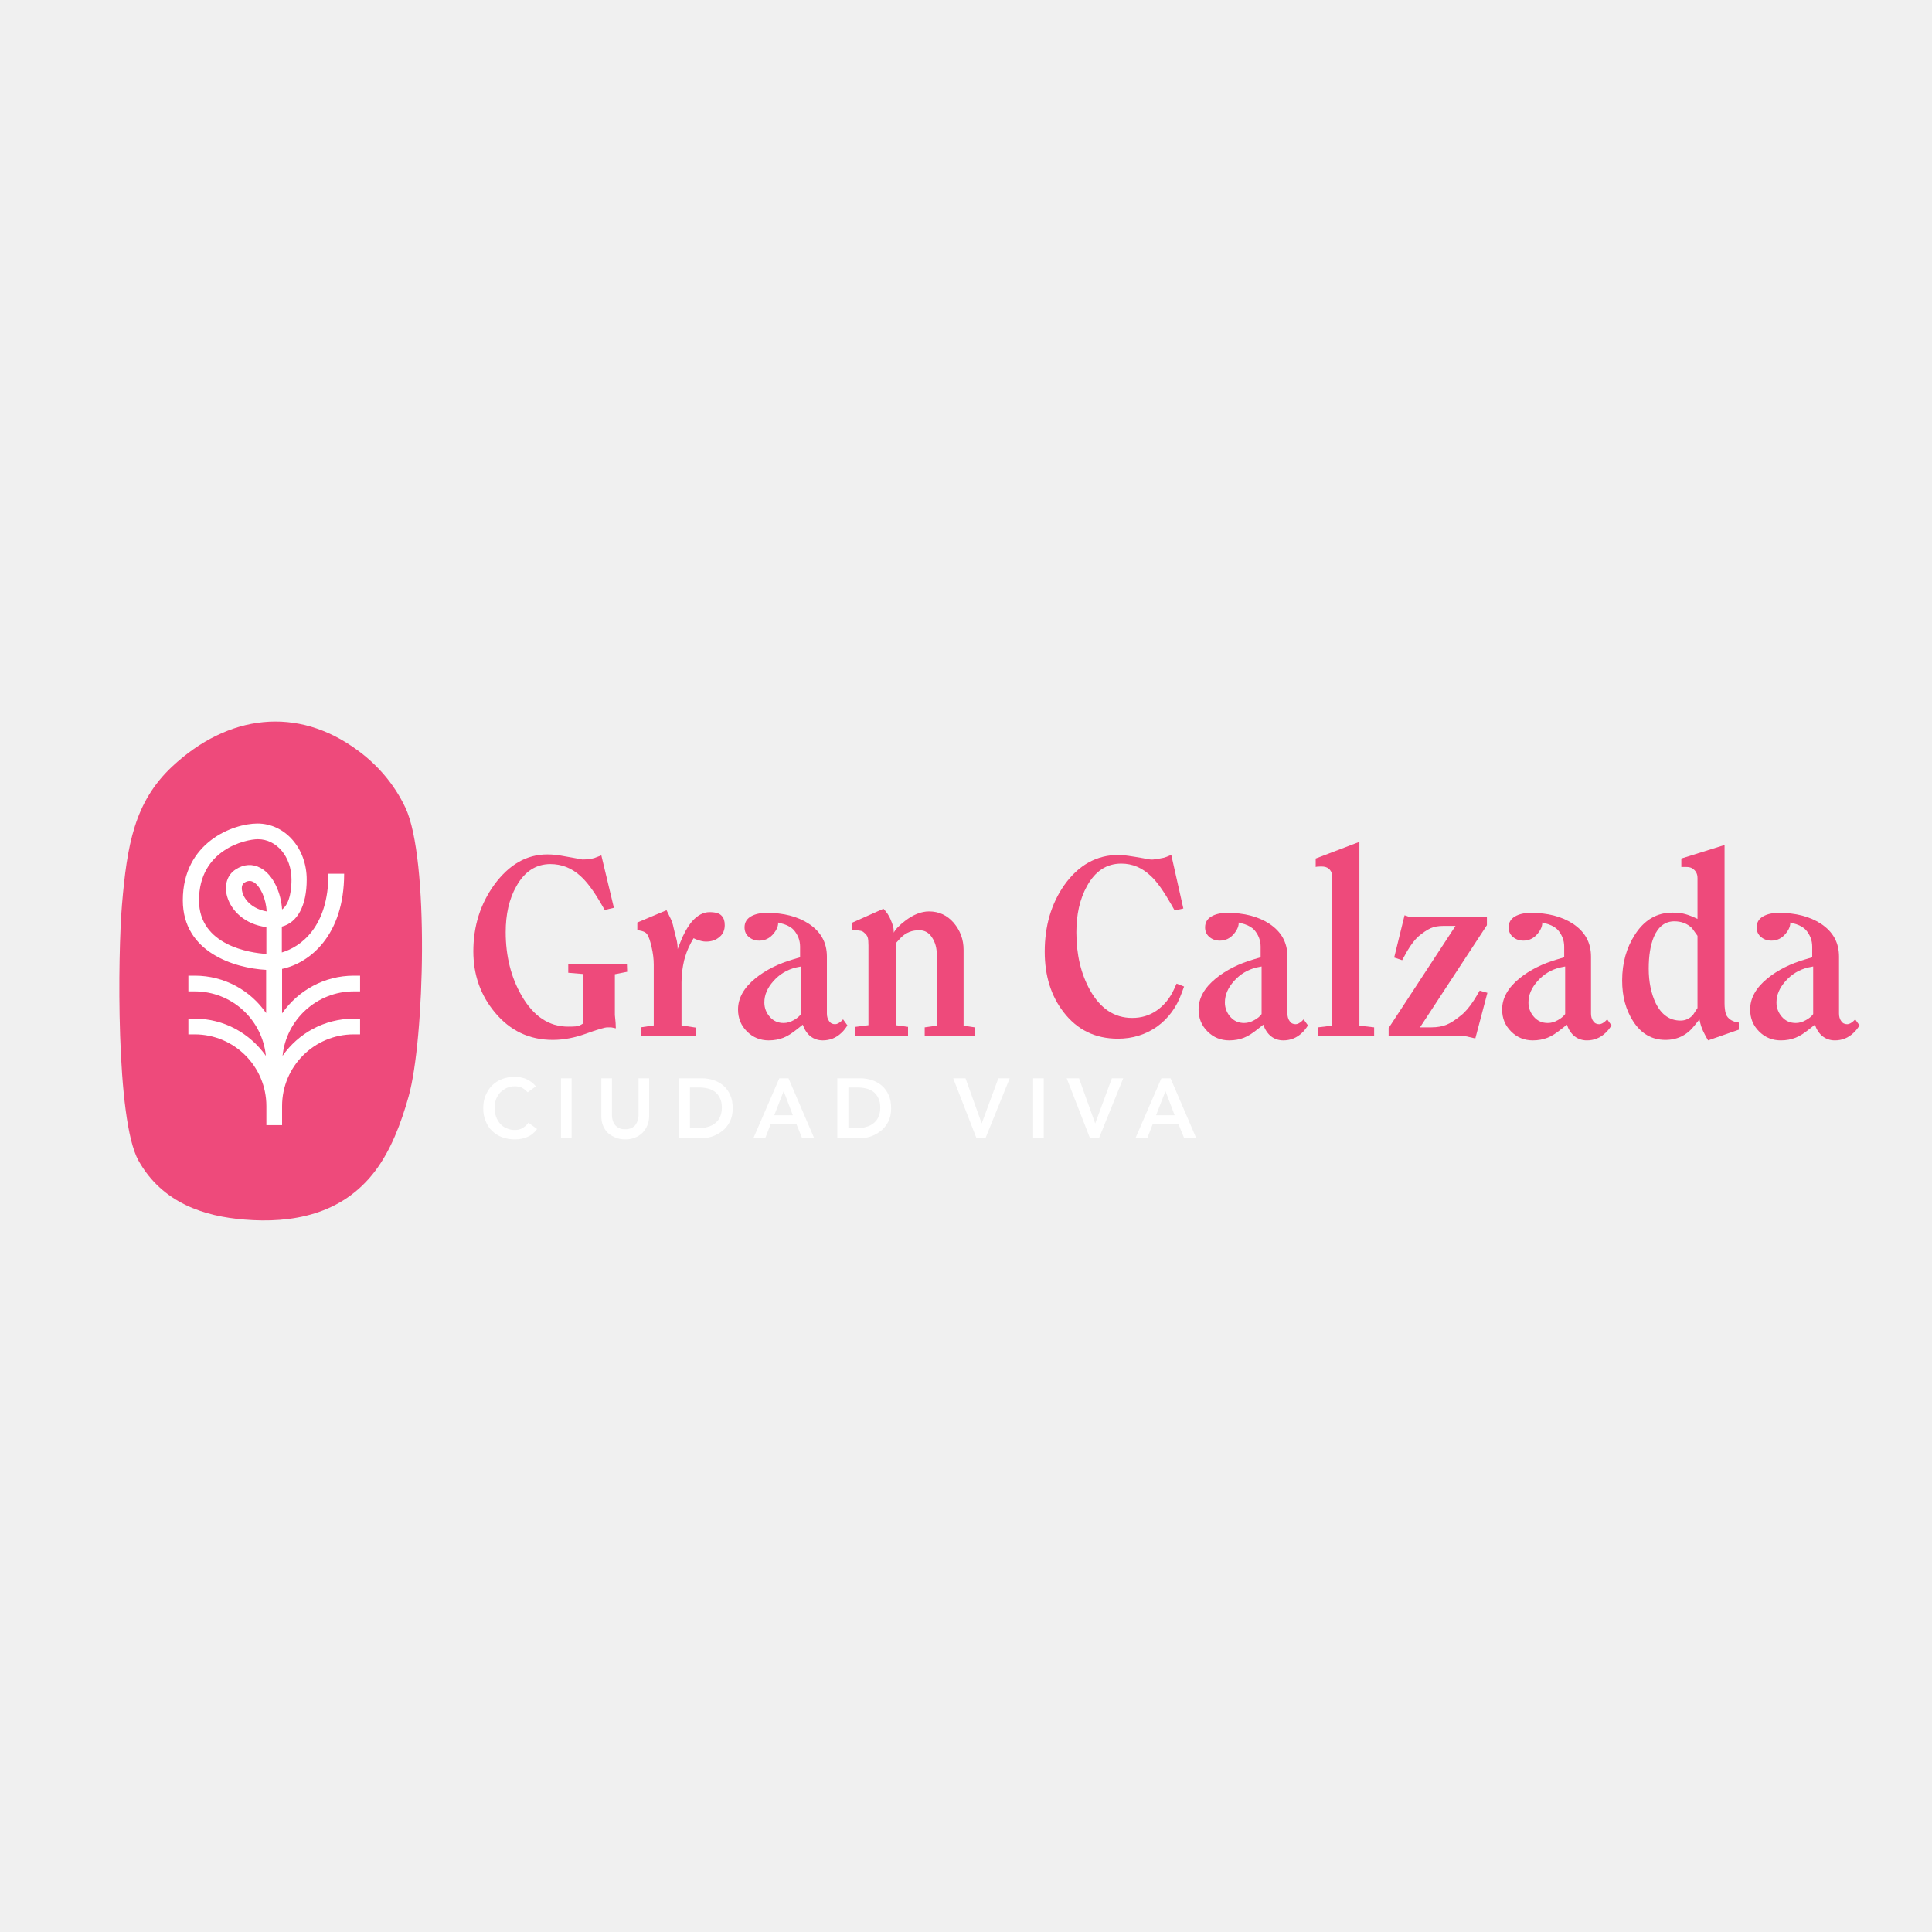
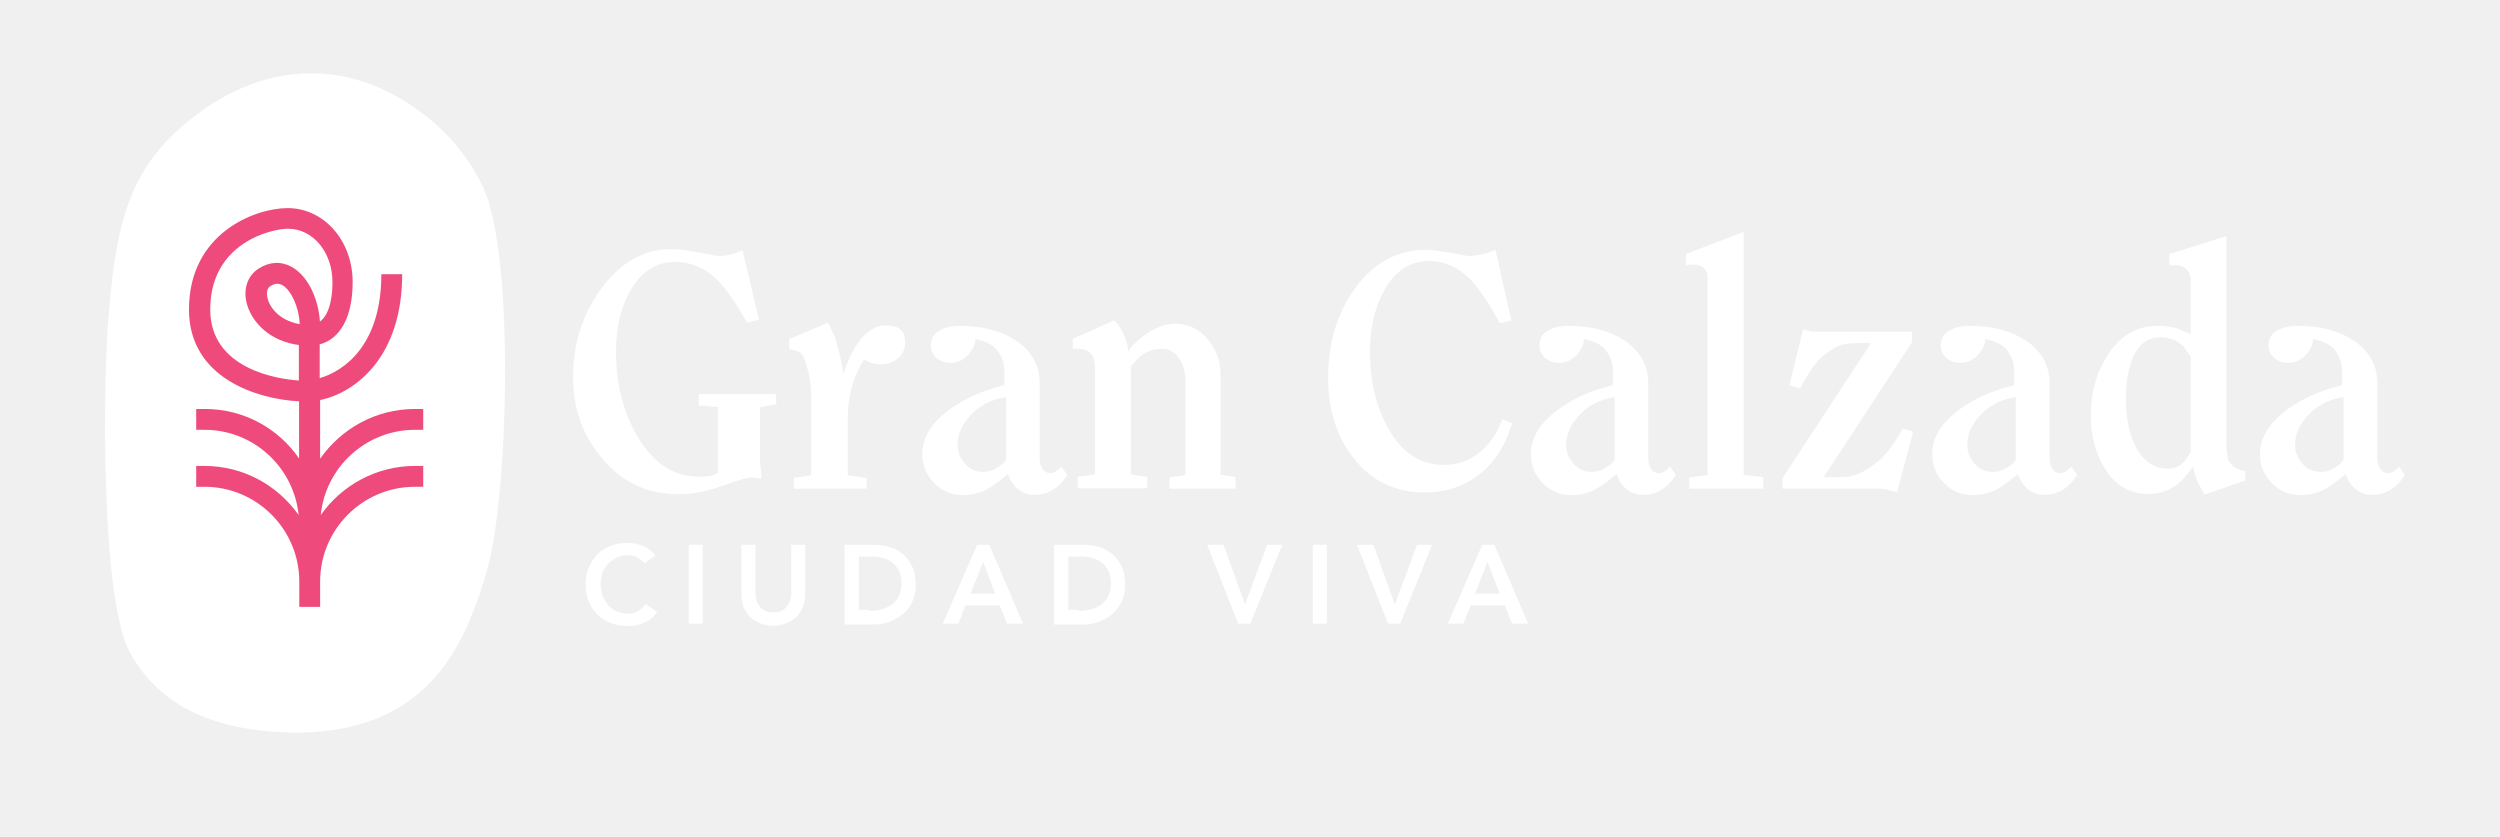
- <svg xmlns="http://www.w3.org/2000/svg" version="1.1" id="Capa_1" x="0px" y="0px" viewBox="0 0 800 800" style="enable-background:new 0 0 800 800;" xml:space="preserve">
+ <svg xmlns="http://www.w3.org/2000/svg" version="1.1" id="Capa_1" x="0px" y="0px" viewBox="0 0 1176.1 393.5" style="enable-background:new 0 0 1176.1 393.5;" xml:space="preserve">
  <style type="text/css">
- 	.st0{fill:#EE4A7B;}
- 	.st1{fill:#FFFFFF;}
+ 	.st0{fill:#FFFFFF;}
+ 	.st1{fill:#EE4A7B;}
</style>
  <g>
    <g>
      <g>
-         <path class="st0" d="M57.3,480.5L57.3,480.5c9.9,17.8,27.6,23.2,43.9,24.5c19.3,1.6,40.4-1.8,54.2-20.2     c6.4-8.5,10.6-19.4,13.8-30.8c6.6-23.5,8.6-98.3-1.3-119.5c-4.8-10.2-12-18.1-19.8-23.8c-25-18.5-53.7-14.9-76.8,6.7     c-15.7,14.7-18.7,32.6-20.8,57.3C48.8,394.9,47.9,463.5,57.3,480.5z" />
+         <path class="st0" d="M61.3,307.3L61.3,307.3c14.9,26.7,41.4,34.8,65.9,36.8c29,2.4,60.7-2.7,81.4-30.3     c9.6-12.8,15.9-29.1,20.7-46.2c9.9-35.3,12.9-147.6-2-179.4c-7.2-15.3-18-27.2-29.7-35.7C160.1,24.6,117,30,82.3,62.5     c-23.6,22.1-28.1,48.9-31.2,86C48.5,178.8,47.1,281.8,61.3,307.3z" />
      </g>
-       <path class="st1" d="M146.5,410.5h2.6V404h-2.6c-12.3,0-23.1,6.2-29.7,15.6v-18.4c11.4-2.4,25.7-13.8,25.7-39.4h-6.5    c0,22.2-11.6,30.3-19.3,32.6v-10.7c6.5-1.7,10.3-8.7,10.3-19.5c0-13-9-23.2-20.4-23.2c-10.1,0-30.9,7.8-30.9,31.8    c0,21.6,21.5,28.1,34.5,28.8v2.2h0v15.7C103.8,410.2,93,404,80.7,404H78v6.5h2.6c15.4,0,28,11.7,29.5,26.7    c-6.6-9.3-17.3-15.4-29.5-15.4H78v6.5h2.6c16.4,0,29.7,13.3,29.7,29.7v2.6v5.3h6.5v-5.3V458c0-16.4,13.3-29.7,29.7-29.7h2.6v-6.5    h-2.6c-12.2,0-23,6.1-29.5,15.4C118.5,422.2,131.2,410.5,146.5,410.5z M82.4,372.8c0-21,19.3-25.3,24.4-25.3    c7.8,0,13.9,7.3,13.9,16.7c0,3.2-0.4,9.8-3.9,12.4c-0.4-6.5-3.4-14.2-8.9-17.2c-3.3-1.8-6.9-1.6-10.3,0.6    c-3.6,2.3-4.9,6.7-3.5,11.4c1.7,5.7,7.3,11.4,16.2,12.5v11.1C103.6,394.6,82.4,391.5,82.4,372.8z M110.4,377.4    c-5.6-1-9-4.4-10-7.8c-0.2-0.7-0.8-3.1,0.8-4.1c0.9-0.6,1.6-0.7,2.2-0.7c0.6,0,1.1,0.2,1.5,0.4    C107.8,366.8,110.2,372.2,110.4,377.4z" />
+       <path class="st1" d="M195.2,202.2h3.9v-9.8h-3.9c-18.5,0-34.7,9.3-44.6,23.4v-27.6c17.1-3.6,38.6-20.7,38.6-59.2h-9.8    c0,33.3-17.4,45.5-29,48.9V162c9.8-2.6,15.5-13.1,15.5-29.3c0-19.5-13.5-34.8-30.6-34.8c-15.2,0-46.4,11.7-46.4,47.7    c0,32.4,32.3,42.2,51.8,43.2v3.3l0,0v23.6c-9.6-14-25.8-23.3-44.3-23.3h-4.1v9.8h3.9c23.1,0,42,17.6,44.3,40.1    c-9.9-14-26-23.1-44.3-23.1h-3.9v9.8h3.9c24.6,0,44.6,20,44.6,44.6v3.9v8h9.8v-8v-3.9c0-24.6,20-44.6,44.6-44.6h3.9v-9.8h-3.9    c-18.3,0-34.5,9.2-44.3,23.1C153.1,219.8,172.2,202.2,195.2,202.2z M98.9,145.6c0-31.5,29-38,36.6-38c11.7,0,20.9,11,20.9,25.1    c0,4.8-0.6,14.7-5.9,18.6c-0.6-9.8-5.1-21.3-13.4-25.8c-5-2.7-10.4-2.4-15.5,0.9c-5.4,3.5-7.4,10.1-5.3,17.1    c2.6,8.6,11,17.1,24.3,18.8V179C130.8,178.4,98.9,173.7,98.9,145.6z M141,152.5c-8.4-1.5-13.5-6.6-15-11.7    c-0.3-1.1-1.2-4.7,1.2-6.2c1.4-0.9,2.4-1.1,3.3-1.1s1.7,0.3,2.3,0.6C137.1,136.6,140.7,144.7,141,152.5z" />
    </g>
    <g>
-       <path class="st1" d="M218.5,452.3c-0.9-1-1.8-1.6-2.6-2c-0.9-0.3-1.7-0.5-2.6-0.5c-1.3,0-2.4,0.2-3.5,0.7c-1,0.5-1.9,1.1-2.7,1.9    c-0.7,0.8-1.3,1.7-1.7,2.8c-0.4,1.1-0.6,2.2-0.6,3.5c0,1.3,0.2,2.5,0.6,3.7c0.4,1.1,1,2.1,1.7,2.9c0.7,0.8,1.6,1.5,2.7,1.9    c1,0.5,2.2,0.7,3.5,0.7c1,0,2-0.2,2.9-0.7c0.9-0.5,1.8-1.2,2.6-2.3l3.6,2.6c-1.1,1.5-2.5,2.7-4.1,3.3c-1.6,0.7-3.3,1-5.1,1    c-1.9,0-3.7-0.3-5.3-0.9c-1.6-0.6-3-1.5-4.1-2.6c-1.2-1.1-2.1-2.5-2.7-4.1c-0.7-1.6-1-3.3-1-5.3c0-2,0.3-3.8,1-5.4    c0.7-1.6,1.6-3,2.7-4.1c1.2-1.1,2.5-2,4.1-2.6c1.6-0.6,3.3-0.9,5.3-0.9c1.7,0,3.2,0.3,4.7,0.9c1.4,0.6,2.8,1.6,4,3L218.5,452.3z" />
-       <path class="st1" d="M232.3,446.5h4.4v24.7h-4.4V446.5z" />
-       <path class="st1" d="M268.8,462.1c0,1.5-0.3,2.8-0.8,4c-0.5,1.2-1.2,2.2-2.1,3.1c-0.9,0.8-1.9,1.5-3.1,1.9    c-1.2,0.5-2.5,0.7-3.9,0.7c-1.4,0-2.7-0.2-3.9-0.7c-1.2-0.5-2.3-1.1-3.2-1.9c-0.9-0.8-1.6-1.9-2.1-3.1c-0.5-1.2-0.7-2.5-0.7-4    v-15.6h4.4V462c0,0.6,0.1,1.2,0.3,1.9c0.2,0.7,0.5,1.3,0.9,1.8c0.4,0.6,1,1,1.7,1.4c0.7,0.4,1.6,0.5,2.6,0.5c1,0,1.9-0.2,2.6-0.5    c0.7-0.4,1.3-0.8,1.7-1.4c0.4-0.6,0.7-1.2,0.9-1.8c0.2-0.7,0.3-1.3,0.3-1.9v-15.5h4.4V462.1z" />
-       <path class="st1" d="M281.2,446.5h9.7c1.6,0,3.2,0.3,4.7,0.8c1.5,0.5,2.9,1.3,4,2.3c1.2,1,2.1,2.3,2.8,3.9c0.7,1.5,1,3.4,1,5.5    c0,2.1-0.4,3.9-1.2,5.5c-0.8,1.5-1.8,2.8-3.1,3.8c-1.3,1-2.7,1.8-4.2,2.3c-1.5,0.5-3.1,0.7-4.6,0.7h-9.2V446.5z M288.9,467.2    c1.4,0,2.7-0.2,3.9-0.5c1.2-0.3,2.3-0.8,3.2-1.5c0.9-0.7,1.6-1.5,2.1-2.6s0.8-2.3,0.8-3.9c0-1.5-0.2-2.8-0.7-3.8    c-0.5-1.1-1.1-1.9-1.9-2.6c-0.8-0.7-1.8-1.2-2.9-1.5c-1.1-0.3-2.4-0.5-3.7-0.5h-4v16.7H288.9z" />
-       <path class="st1" d="M322.7,446.5h3.8l10.6,24.7h-5l-2.3-5.7h-10.7l-2.2,5.7h-4.9L322.7,446.5z M328.3,461.8l-3.8-10l-3.9,10    H328.3z" />
-       <path class="st1" d="M346.8,446.5h9.7c1.6,0,3.2,0.3,4.7,0.8c1.5,0.5,2.9,1.3,4,2.3c1.2,1,2.1,2.3,2.8,3.9c0.7,1.5,1,3.4,1,5.5    c0,2.1-0.4,3.9-1.2,5.5c-0.8,1.5-1.8,2.8-3.1,3.8c-1.3,1-2.7,1.8-4.2,2.3c-1.5,0.5-3.1,0.7-4.6,0.7h-9.2V446.5z M354.5,467.2    c1.4,0,2.7-0.2,3.9-0.5c1.2-0.3,2.3-0.8,3.2-1.5c0.9-0.7,1.6-1.5,2.1-2.6s0.8-2.3,0.8-3.9c0-1.5-0.2-2.8-0.7-3.8    c-0.5-1.1-1.1-1.9-1.9-2.6c-0.8-0.7-1.8-1.2-2.9-1.5c-1.1-0.3-2.4-0.5-3.7-0.5h-4v16.7H354.5z" />
-       <path class="st1" d="M394.7,446.5h5.1l6.7,18.7l6.9-18.7h4.7l-10,24.7h-3.8L394.7,446.5z" />
-       <path class="st1" d="M427.8,446.5h4.4v24.7h-4.4V446.5z" />
-       <path class="st1" d="M441.7,446.5h5.1l6.7,18.7l6.9-18.7h4.7l-10,24.7h-3.8L441.7,446.5z" />
-       <path class="st1" d="M480.9,446.5h3.8l10.6,24.7h-5l-2.3-5.7h-10.7l-2.2,5.7h-4.9L480.9,446.5z M486.4,461.8l-3.8-10l-3.9,10    H486.4z" />
+       <path class="st0" d="M303.3,265c-1.4-1.5-2.7-2.4-3.9-3c-1.4-0.5-2.6-0.8-3.9-0.8c-2,0-3.6,0.3-5.3,1.1c-1.5,0.8-2.9,1.7-4.1,2.9    c-1.1,1.2-2,2.6-2.6,4.2c-0.6,1.7-0.9,3.3-0.9,5.3c0,2,0.3,3.8,0.9,5.6c0.6,1.7,1.5,3.2,2.6,4.4c1.1,1.2,2.4,2.3,4.1,2.9    c1.5,0.8,3.3,1.1,5.3,1.1c1.5,0,3-0.3,4.4-1.1s2.7-1.8,3.9-3.5l5.4,3.9c-1.7,2.3-3.8,4.1-6.2,5c-2.4,1.1-5,1.5-7.7,1.5    c-2.9,0-5.6-0.5-8-1.4c-2.4-0.9-4.5-2.3-6.2-3.9c-1.8-1.7-3.2-3.8-4.1-6.2c-1.1-2.4-1.5-5-1.5-8s0.5-5.7,1.5-8.1    c1.1-2.4,2.4-4.5,4.1-6.2c1.8-1.7,3.8-3,6.2-3.9c2.4-0.9,5-1.4,8-1.4c2.6,0,4.8,0.5,7.1,1.4c2.1,0.9,4.2,2.4,6,4.5L303.3,265z" />
+       <path class="st0" d="M324,256.3h6.6v37.1H324V256.3z" />
+       <path class="st0" d="M378.8,279.7c0,2.3-0.5,4.2-1.2,6s-1.8,3.3-3.2,4.7c-1.4,1.2-2.9,2.3-4.7,2.9c-1.8,0.8-3.8,1.1-5.9,1.1    s-4.1-0.3-5.9-1.1c-1.8-0.8-3.5-1.7-4.8-2.9c-1.4-1.2-2.4-2.9-3.2-4.7c-0.8-1.8-1.1-3.8-1.1-6v-23.4h6.6v23.3    c0,0.9,0.2,1.8,0.5,2.9c0.3,1.1,0.8,2,1.4,2.7c0.6,0.9,1.5,1.5,2.6,2.1c1.1,0.6,2.4,0.8,3.9,0.8s2.9-0.3,3.9-0.8    c1.1-0.6,2-1.2,2.6-2.1c0.6-0.9,1.1-1.8,1.4-2.7c0.3-1.1,0.5-2,0.5-2.9v-23.3h6.6V279.7z" />
+       <path class="st0" d="M397.4,256.3H412c2.4,0,4.8,0.5,7.1,1.2s4.4,2,6,3.5c1.8,1.5,3.2,3.5,4.2,5.9c1.1,2.3,1.5,5.1,1.5,8.3    s-0.6,5.9-1.8,8.3c-1.2,2.3-2.7,4.2-4.7,5.7c-2,1.5-4.1,2.7-6.3,3.5c-2.3,0.8-4.7,1.1-6.9,1.1h-13.8v-37.2L397.4,256.3    L397.4,256.3z M409,287.4c2.1,0,4.1-0.3,5.9-0.8c1.8-0.5,3.5-1.2,4.8-2.3c1.4-1.1,2.4-2.3,3.2-3.9c0.8-1.7,1.2-3.5,1.2-5.9    c0-2.3-0.3-4.2-1.1-5.7c-0.8-1.7-1.7-2.9-2.9-3.9s-2.7-1.8-4.4-2.3c-1.7-0.5-3.6-0.8-5.6-0.8h-6v25.1h4.8V287.4z" />
+       <path class="st0" d="M459.7,256.3h5.7l15.9,37.1h-7.5l-3.5-8.6h-16.1l-3.3,8.6h-7.4L459.7,256.3z M468.2,279.3l-5.7-15l-5.9,15    H468.2z" />
+       <path class="st0" d="M495.9,256.3h14.6c2.4,0,4.8,0.5,7.1,1.2c2.3,0.8,4.4,2,6,3.5c1.8,1.5,3.2,3.5,4.2,5.9    c1.1,2.3,1.5,5.1,1.5,8.3s-0.6,5.9-1.8,8.3c-1.2,2.3-2.7,4.2-4.7,5.7c-2,1.5-4.1,2.7-6.3,3.5c-2.3,0.8-4.7,1.1-6.9,1.1h-13.8    v-37.2L495.9,256.3L495.9,256.3z M507.5,287.4c2.1,0,4.1-0.3,5.9-0.8c1.8-0.5,3.5-1.2,4.8-2.3c1.4-1.1,2.4-2.3,3.2-3.9    c0.8-1.7,1.2-3.5,1.2-5.9c0-2.3-0.3-4.2-1.1-5.7c-0.8-1.7-1.7-2.9-2.9-3.9s-2.7-1.8-4.4-2.3c-1.7-0.5-3.6-0.8-5.6-0.8h-6v25.1h4.8    V287.4z" />
+       <path class="st0" d="M567.9,256.3h7.7l10.1,28.1l10.4-28.1h7.1l-15,37.1h-5.7L567.9,256.3z" />
+       <path class="st0" d="M617.6,256.3h6.6v37.1h-6.6V256.3z" />
+       <path class="st0" d="M638.4,256.3h7.7l10.1,28.1l10.4-28.1h7.1l-15,37.1h-5.7L638.4,256.3z" />
+       <path class="st0" d="M697.3,256.3h5.7l15.9,37.1h-7.5l-3.5-8.6h-16.1l-3.3,8.6h-7.4L697.3,256.3z M705.5,279.3l-5.7-15l-5.9,15    H705.5z" />
    </g>
    <g>
-       <path class="st0" d="M259.7,402.4l-5.1,1v16.9l0.3,3.1l0.1,2.4c-1.3-0.3-2-0.4-2-0.4c-0.6,0-1.1,0-1.5,0c-1.1,0-4.1,0.9-8.8,2.6    c-4.7,1.7-9.3,2.6-13.8,2.6c-9.7,0-17.7-3.8-24-11.4c-5.9-7.1-8.9-15.5-8.9-25.3c0-10.4,2.9-19.6,8.7-27.6    c6.1-8.3,13.4-12.5,21.9-12.5c2.1,0,4.3,0.2,6.8,0.7c2.4,0.4,5,0.9,7.7,1.4c2,0,3.6-0.2,5-0.6c1.3-0.5,2.3-0.9,2.9-1.1l5.2,21.7    l-3.8,0.9l-1.4-2.4c-3.1-5.4-6-9.3-8.7-11.7c-3.6-3.3-7.8-4.9-12.4-4.9c-6,0-10.7,3.1-14.1,9.2c-3,5.3-4.4,11.6-4.4,19    c0,9.9,2.2,18.7,6.6,26.3c4.9,8.5,11.3,12.8,19.2,12.8c2.5,0,4-0.1,4.6-0.4s1.1-0.5,1.5-0.8v-20.6l-6-0.5v-3.5h24.3L259.7,402.4z" />
-       <path class="st0" d="M300.1,383.1c0,2-0.7,3.7-2.2,4.9c-1.5,1.3-3.3,1.9-5.6,1.9c-1.1,0-2.4-0.3-4-0.9c-0.3-0.1-0.6-0.3-1.1-0.5    c-0.5,0.8-0.8,1.4-1.1,1.9c-0.8,1.5-1.4,2.9-1.8,4c-0.4,1.1-0.7,2.2-1,3.2c-0.7,3-1.1,6-1.1,9.1v17.9l5.9,0.9v3.3h-22.8v-3.4    l5.4-0.8v-25.2c0-2.3-0.3-4.7-0.9-7.3c-0.6-2.6-1.2-4.4-1.9-5.3c-0.4-0.6-1.1-1-2.2-1.3c-1.1-0.2-1.7-0.4-1.8-0.4v-3.1l12.1-5.1    c1.1,2.2,1.6,3.3,1.7,3.5c0.5,1,0.9,2.2,1.2,3.7c0.3,1.4,0.7,2.9,1.1,4.4c0.4,1.5,0.6,3,0.6,4.5l1.1-2.8c1.4-3.6,3-6.4,4.8-8.6    c2.3-2.6,4.7-3.9,7.3-3.9c2.5,0,4.2,0.5,5.1,1.6C299.7,380.2,300.1,381.4,300.1,383.1z" />
-       <path class="st0" d="M350.9,424.6c-0.9,1.4-1.8,2.5-2.5,3.1c-2.2,2.1-4.8,3.1-7.7,3.1c-2,0-3.7-0.6-5.1-1.7    c-1.4-1.1-2.5-2.8-3.2-4.8l-2.4,1.9c-2,1.6-3.8,2.8-5.6,3.5c-1.8,0.7-3.8,1.1-6.1,1.1c-3.5,0-6.5-1.2-9-3.7    c-2.5-2.5-3.7-5.5-3.7-9.1c0-4.7,2.4-9,7.2-12.9c4.2-3.4,9.5-6.1,15.8-7.9l2.7-0.8v-4.4c0-2.6-0.9-4.9-2.6-6.9    c-0.8-0.9-2.2-1.8-4-2.4c-0.6-0.2-1.4-0.4-2.5-0.7c0.1,1.3-0.5,2.9-1.8,4.5c-1.6,2-3.6,3-6,3c-1.7,0-3.1-0.5-4.3-1.5    c-1.2-1-1.8-2.3-1.8-4c0-2,0.9-3.5,2.6-4.5c1.7-1,3.9-1.5,6.6-1.5c7,0,12.8,1.5,17.4,4.5c5,3.3,7.5,7.8,7.5,13.6v23.6    c0,1.2,0.3,2.3,0.9,3.1c0.6,0.9,1.4,1.3,2.5,1.3c0.7,0,1.6-0.4,2.6-1.3c0.1-0.1,0.4-0.4,0.7-0.7L350.9,424.6z M331.7,419.9v-19.7    l-2,0.4c-3.8,0.9-6.9,2.8-9.4,5.6c-2.5,2.8-3.8,5.7-3.8,8.9c0,2.3,0.8,4.3,2.3,6c1.5,1.7,3.4,2.5,5.7,2.5c1.4,0,2.8-0.4,4.2-1.2    C330,421.7,331,420.8,331.7,419.9z" />
-       <path class="st0" d="M403.7,428.9h-20.8v-3.5l5-0.7v-29.5c0-2.6-0.6-4.9-1.9-6.9c-1.3-2.1-3.1-3.1-5.3-3.1c-1.5,0-2.9,0.2-4.1,0.7    c-1.3,0.5-2.5,1.3-3.6,2.4l-2.1,2.3v33.9l5.1,0.7v3.6h-21.8v-3.6l5.4-0.7v-33.1c0-1.5-0.1-2.6-0.3-3.2c-0.2-0.7-0.7-1.4-1.6-2.1    c-0.3-0.3-0.8-0.6-1.5-0.7c-0.7-0.1-1.3-0.2-1.9-0.2c-0.9,0-1.4,0-1.5,0v-3.1l13-5.8c1.3,1.3,2.3,2.8,3,4.5c0.5,1.1,0.8,2.1,1,2.8    c0.2,0.7,0.3,1.6,0.3,2.6c0.6-1.3,2.2-3,4.7-4.9c3.4-2.6,6.7-3.9,9.9-3.9c4.1,0,7.5,1.6,10.2,4.7c2.7,3.2,4.1,6.9,4.1,11.2v31.4    l4.6,0.7V428.9z" />
-       <path class="st0" d="M490.3,408.5l-1,2.7c-2.1,5.9-5.5,10.5-10.2,13.9c-4.7,3.3-10.1,5-16.2,5c-9.4,0-16.9-3.7-22.5-11    c-5.2-6.7-7.8-15.1-7.8-25c0-10.7,2.7-19.9,8.1-27.6c5.9-8.3,13.4-12.5,22.6-12.5c1.7,0,5.1,0.5,10.2,1.4c2.1,0.5,3.5,0.6,4.1,0.5    c2.3-0.3,3.7-0.6,4.2-0.7c0.5-0.1,1.6-0.5,3.2-1.2l5,22.2l-3.6,0.8l-1.3-2.3c-3.2-5.6-6-9.6-8.6-12c-3.6-3.4-7.6-5.1-12.2-5.1    c-6.1,0-10.8,3.1-14.2,9.3c-3,5.4-4.4,11.8-4.4,19.2c0,9.2,1.9,17.1,5.6,23.8c4.3,7.7,10.1,11.6,17.5,11.6c3.8,0,7.2-1,10.2-3.1    c3-2.1,5.4-5,7.1-8.7l1.1-2.4L490.3,408.5z" />
-       <path class="st0" d="M541.6,424.6c-0.9,1.4-1.8,2.5-2.5,3.1c-2.2,2.1-4.8,3.1-7.7,3.1c-2,0-3.7-0.6-5.1-1.7    c-1.4-1.1-2.5-2.8-3.2-4.8l-2.4,1.9c-2,1.6-3.8,2.8-5.6,3.5c-1.8,0.7-3.8,1.1-6.1,1.1c-3.5,0-6.5-1.2-9-3.7    c-2.5-2.5-3.7-5.5-3.7-9.1c0-4.7,2.4-9,7.2-12.9c4.2-3.4,9.5-6.1,15.8-7.9l2.7-0.8v-4.4c0-2.6-0.9-4.9-2.6-6.9    c-0.8-0.9-2.2-1.8-4-2.4c-0.6-0.2-1.4-0.4-2.5-0.7c0.1,1.3-0.5,2.9-1.8,4.5c-1.6,2-3.6,3-6,3c-1.7,0-3.1-0.5-4.3-1.5    c-1.2-1-1.8-2.3-1.8-4c0-2,0.9-3.5,2.6-4.5c1.7-1,3.9-1.5,6.6-1.5c7,0,12.8,1.5,17.4,4.5c5,3.3,7.5,7.8,7.5,13.6v23.6    c0,1.2,0.3,2.3,0.9,3.1c0.6,0.9,1.4,1.3,2.5,1.3c0.7,0,1.6-0.4,2.6-1.3c0.1-0.1,0.4-0.4,0.7-0.7L541.6,424.6z M522.4,419.9v-19.7    l-2,0.4c-3.8,0.9-6.9,2.8-9.4,5.6c-2.5,2.8-3.8,5.7-3.8,8.9c0,2.3,0.8,4.3,2.3,6c1.5,1.7,3.4,2.5,5.7,2.5c1.4,0,2.8-0.4,4.2-1.2    C520.7,421.7,521.8,420.8,522.4,419.9z" />
-       <path class="st0" d="M568.9,428.9h-23.1v-3.5l5.7-0.7v-59.5c0-0.7,0-1.3,0-1.6c0-0.5,0-1.1,0-1.6c-0.1-0.9-0.6-1.7-1.3-2.3    c-0.7-0.6-1.7-0.9-3.1-0.9c-1.3,0-2.1,0.1-2.3,0.2v-3.5l18.1-6.9v76.1l6.1,0.7V428.9z" />
-       <path class="st0" d="M615.9,411.1l-5,18.9l-2.6-0.6c-0.7-0.2-1.2-0.3-1.5-0.3c-0.4-0.1-0.9-0.1-1.6-0.1H575v-3.3l27.7-42.3h-4.9    c-2.2,0-4,0.3-5.5,1c-1.5,0.7-3.1,1.8-4.9,3.3c-1.5,1.3-3.1,3.4-4.7,6.1c-0.5,0.9-1.2,2.2-2.1,3.8l-3.3-1.1l4.3-17.5l2.3,0.8h2.2    h29.6l0,3.3l-27.7,42.3l4.7,0c2.5,0,4.6-0.4,6.3-1.1c1.7-0.7,3.7-2,5.9-3.8c1.7-1.3,3.5-3.4,5.4-6.3c0.6-0.9,1.4-2.3,2.4-4    L615.9,411.1z" />
-       <path class="st0" d="M667.3,424.6c-0.9,1.4-1.8,2.5-2.5,3.1c-2.2,2.1-4.8,3.1-7.7,3.1c-2,0-3.7-0.6-5.1-1.7    c-1.4-1.1-2.5-2.8-3.2-4.8l-2.4,1.9c-2,1.6-3.8,2.8-5.6,3.5c-1.8,0.7-3.8,1.1-6.1,1.1c-3.5,0-6.5-1.2-9-3.7    c-2.5-2.5-3.7-5.5-3.7-9.1c0-4.7,2.4-9,7.2-12.9c4.2-3.4,9.5-6.1,15.8-7.9l2.7-0.8v-4.4c0-2.6-0.9-4.9-2.6-6.9    c-0.8-0.9-2.2-1.8-4-2.4c-0.6-0.2-1.4-0.4-2.5-0.7c0.1,1.3-0.5,2.9-1.8,4.5c-1.6,2-3.6,3-6,3c-1.7,0-3.1-0.5-4.3-1.5    c-1.2-1-1.8-2.3-1.8-4c0-2,0.9-3.5,2.6-4.5c1.7-1,3.9-1.5,6.6-1.5c7,0,12.8,1.5,17.4,4.5c5,3.3,7.5,7.8,7.5,13.6v23.6    c0,1.2,0.3,2.3,0.9,3.1c0.6,0.9,1.4,1.3,2.5,1.3c0.7,0,1.6-0.4,2.6-1.3c0.1-0.1,0.4-0.4,0.7-0.7L667.3,424.6z M648.1,419.9v-19.7    l-2,0.4c-3.8,0.9-6.9,2.8-9.4,5.6c-2.5,2.8-3.8,5.7-3.8,8.9c0,2.3,0.8,4.3,2.3,6c1.5,1.7,3.4,2.5,5.7,2.5c1.4,0,2.8-0.4,4.2-1.2    C646.4,421.7,647.4,420.8,648.1,419.9z" />
-       <path class="st0" d="M719.9,426.4l-12.6,4.4c-0.4-0.6-0.8-1.4-1.3-2.3c-0.5-0.9-0.7-1.5-0.8-1.6c-0.3-0.6-0.5-1.3-0.8-2    c-0.2-0.7-0.5-1.7-0.7-2.8l-2,2.5c-3.1,4-7.1,6-12.1,6c-5.6,0-10.1-2.6-13.4-7.8c-3-4.7-4.5-10.2-4.5-16.8c0-7.3,1.8-13.6,5.3-19    c3.9-6.1,9.1-9.1,15.5-9.1c2.1,0,3.9,0.2,5.3,0.6c1.5,0.4,3.2,1.1,5.1,2v-16.9c0-1.9-0.8-3.2-2.3-4.1c-0.5-0.3-1.3-0.5-2.4-0.5    c-0.5,0-1,0-1.4,0c-0.1,0-0.3,0-0.6,0v-3.5l17.9-5.6v65.5c0,1.8,0.2,3.2,0.5,4.3c0.3,1.1,1.1,2,2.2,2.7c1.1,0.6,2.2,1,3.2,1V426.4    z M702.9,417.4v-29.9c-0.8-1.1-1.6-2.2-2.3-3.2c-2-1.9-4.4-2.8-7.3-2.8c-3.8,0-6.7,2.2-8.5,6.5c-1.4,3.4-2.1,7.7-2.1,13.1    c0,5.5,1,10.3,2.9,14.3c2.4,4.8,5.8,7.2,10.3,7.2c2,0,3.7-0.8,5.1-2.3C702.2,418.5,702.8,417.5,702.9,417.4z" />
-       <path class="st0" d="M770,424.6c-0.9,1.4-1.8,2.5-2.5,3.1c-2.2,2.1-4.8,3.1-7.7,3.1c-2,0-3.7-0.6-5.1-1.7    c-1.4-1.1-2.5-2.8-3.2-4.8l-2.4,1.9c-2,1.6-3.8,2.8-5.6,3.5c-1.8,0.7-3.8,1.1-6.1,1.1c-3.5,0-6.5-1.2-9-3.7    c-2.5-2.5-3.7-5.5-3.7-9.1c0-4.7,2.4-9,7.2-12.9c4.2-3.4,9.5-6.1,15.8-7.9l2.7-0.8v-4.4c0-2.6-0.9-4.9-2.6-6.9    c-0.8-0.9-2.2-1.8-4-2.4c-0.6-0.2-1.4-0.4-2.5-0.7c0.1,1.3-0.5,2.9-1.8,4.5c-1.6,2-3.6,3-6,3c-1.7,0-3.1-0.5-4.3-1.5    c-1.2-1-1.8-2.3-1.8-4c0-2,0.9-3.5,2.6-4.5c1.7-1,3.9-1.5,6.6-1.5c7,0,12.8,1.5,17.4,4.5c5,3.3,7.5,7.8,7.5,13.6v23.6    c0,1.2,0.3,2.3,0.9,3.1c0.6,0.9,1.4,1.3,2.5,1.3c0.7,0,1.6-0.4,2.6-1.3c0.1-0.1,0.4-0.4,0.7-0.7L770,424.6z M750.8,419.9v-19.7    l-2,0.4c-3.8,0.9-6.9,2.8-9.4,5.6c-2.5,2.8-3.8,5.7-3.8,8.9c0,2.3,0.8,4.3,2.3,6c1.5,1.7,3.4,2.5,5.7,2.5c1.4,0,2.8-0.4,4.2-1.2    C749.1,421.7,750.2,420.8,750.8,419.9z" />
+       <path class="st0" d="M365.2,190.1l-7.7,1.5V217l0.5,4.7l0.2,3.6c-2-0.5-3-0.6-3-0.6c-0.9,0-1.7,0-2.3,0c-1.7,0-6.2,1.4-13.2,3.9    c-7.1,2.6-14,3.9-20.7,3.9c-14.6,0-26.6-5.7-36-17.1c-8.9-10.7-13.4-23.3-13.4-38c0-15.6,4.4-29.4,13.1-41.4    c9.2-12.5,20.1-18.8,32.9-18.8c3.2,0,6.5,0.3,10.2,1.1c3.6,0.6,7.5,1.4,11.6,2.1c3,0,5.4-0.3,7.5-0.9c2-0.8,3.5-1.4,4.4-1.7    l7.8,32.6l-5.7,1.4l-2.1-3.6c-4.7-8.1-9-14-13.1-17.6c-5.4-5-11.7-7.4-18.6-7.4c-9,0-16.1,4.7-21.2,13.8c-4.5,8-6.6,17.4-6.6,28.5    c0,14.9,3.3,28.1,9.9,39.5c7.4,12.8,17,19.2,28.8,19.2c3.8,0,6-0.2,6.9-0.6c0.9-0.5,1.7-0.8,2.3-1.2v-30.9l-9-0.8v-5.3H365    L365.2,190.1z" />
+       <path class="st0" d="M425.8,161.1c0,3-1.1,5.6-3.3,7.4c-2.3,2-5,2.9-8.4,2.9c-1.7,0-3.6-0.5-6-1.4c-0.5-0.2-0.9-0.5-1.7-0.8    c-0.8,1.2-1.2,2.1-1.7,2.9c-1.2,2.3-2.1,4.4-2.7,6c-0.6,1.7-1.1,3.3-1.5,4.8c-1.1,4.5-1.7,9-1.7,13.7v26.9l8.9,1.4v5h-34.2v-5.1    l8.1-1.2v-37.8c0-3.5-0.5-7.1-1.4-11c-0.9-3.9-1.8-6.6-2.9-8c-0.6-0.9-1.7-1.5-3.3-2c-1.7-0.3-2.6-0.6-2.7-0.6v-4.7l18.2-7.7    c1.7,3.3,2.4,5,2.6,5.3c0.8,1.5,1.4,3.3,1.8,5.6c0.5,2.1,1.1,4.4,1.7,6.6c0.6,2.3,0.9,4.5,0.9,6.8l1.7-4.2    c2.1-5.4,4.5-9.6,7.2-12.9c3.5-3.9,7.1-5.9,11-5.9c3.8,0,6.3,0.8,7.7,2.4C425.2,156.7,425.8,158.5,425.8,161.1z" />
+       <path class="st0" d="M502.1,223.4c-1.4,2.1-2.7,3.8-3.8,4.7c-3.3,3.2-7.2,4.7-11.6,4.7c-3,0-5.6-0.9-7.7-2.6    c-2.1-1.7-3.8-4.2-4.8-7.2l-3.6,2.9c-3,2.4-5.7,4.2-8.4,5.3c-2.7,1.1-5.7,1.7-9.2,1.7c-5.3,0-9.8-1.8-13.5-5.6s-5.6-8.3-5.6-13.7    c0-7.1,3.6-13.5,10.8-19.4c6.3-5.1,14.3-9.2,23.7-11.9l4.1-1.2v-6.6c0-3.9-1.4-7.4-3.9-10.4c-1.2-1.4-3.3-2.7-6-3.6    c-0.9-0.3-2.1-0.6-3.8-1.1c0.2,2-0.8,4.4-2.7,6.8c-2.4,3-5.4,4.5-9,4.5c-2.6,0-4.7-0.8-6.5-2.3c-1.8-1.5-2.7-3.5-2.7-6    c0-3,1.4-5.3,3.9-6.8s5.9-2.3,9.9-2.3c10.5,0,19.2,2.3,26.1,6.8c7.5,5,11.3,11.7,11.3,20.4v35.4c0,1.8,0.5,3.5,1.4,4.7    c0.9,1.4,2.1,2,3.8,2c1.1,0,2.4-0.6,3.9-2c0.2-0.2,0.6-0.6,1.1-1.1L502.1,223.4z M473.3,216.4v-29.6l-3,0.6    c-5.7,1.4-10.4,4.2-14.1,8.4c-3.8,4.2-5.7,8.6-5.7,13.4c0,3.5,1.2,6.5,3.5,9c2.3,2.6,5.1,3.8,8.6,3.8c2.1,0,4.2-0.6,6.3-1.8    C470.7,219.1,472.2,217.7,473.3,216.4z" />
+       <path class="st0" d="M581.4,229.9h-31.2v-5.3l7.5-1.1v-44.3c0-3.9-0.9-7.4-2.9-10.4c-2-3.2-4.7-4.7-8-4.7c-2.3,0-4.4,0.3-6.2,1.1    c-2,0.8-3.8,2-5.4,3.6l-3.2,3.5v50.9l7.7,1.1v5.4H507v-5.4l8.1-1.1v-49.7c0-2.3-0.2-3.9-0.5-4.8c-0.3-1.1-1.1-2.1-2.4-3.2    c-0.5-0.5-1.2-0.9-2.3-1.1c-1.1-0.2-2-0.3-2.9-0.3c-1.4,0-2.1,0-2.3,0v-4.7l19.5-8.7c2,2,3.5,4.2,4.5,6.8c0.8,1.7,1.2,3.2,1.5,4.2    c0.3,1.1,0.5,2.4,0.5,3.9c0.9-2,3.3-4.5,7.1-7.4c5.1-3.9,10.1-5.9,14.9-5.9c6.2,0,11.3,2.4,15.3,7.1c4.1,4.8,6.2,10.4,6.2,16.8    v47.1l6.9,1.1L581.4,229.9L581.4,229.9z" />
+       <path class="st0" d="M711.4,199.2l-1.5,4.1c-3.2,8.9-8.3,15.8-15.3,20.9c-7.1,5-15.2,7.5-24.3,7.5c-14.1,0-25.4-5.6-33.8-16.5    c-7.8-10.1-11.7-22.7-11.7-37.5c0-16.1,4.1-29.9,12.2-41.4c8.9-12.5,20.1-18.8,33.9-18.8c2.6,0,7.7,0.8,15.3,2.1    c3.2,0.8,5.3,0.9,6.2,0.8c3.5-0.5,5.6-0.9,6.3-1.1c0.8-0.2,2.4-0.8,4.8-1.8l7.5,33.3l-5.4,1.2l-2-3.5c-4.8-8.4-9-14.4-12.9-18    c-5.4-5.1-11.4-7.7-18.3-7.7c-9.2,0-16.2,4.7-21.3,14c-4.5,8.1-6.6,17.7-6.6,28.8c0,13.8,2.9,25.7,8.4,35.7    c6.5,11.6,15.2,17.4,26.3,17.4c5.7,0,10.8-1.5,15.3-4.7c4.5-3.2,8.1-7.5,10.7-13.1l1.7-3.6L711.4,199.2z" />
+       <path class="st0" d="M788.4,223.4c-1.4,2.1-2.7,3.8-3.8,4.7c-3.3,3.2-7.2,4.7-11.6,4.7c-3,0-5.6-0.9-7.7-2.6    c-2.1-1.7-3.8-4.2-4.8-7.2l-3.6,2.9c-3,2.4-5.7,4.2-8.4,5.3c-2.7,1.1-5.7,1.7-9.2,1.7c-5.3,0-9.8-1.8-13.5-5.6    c-3.8-3.8-5.6-8.3-5.6-13.7c0-7.1,3.6-13.5,10.8-19.4c6.3-5.1,14.3-9.2,23.7-11.9l4.1-1.2v-6.6c0-3.9-1.4-7.4-3.9-10.4    c-1.2-1.4-3.3-2.7-6-3.6c-0.9-0.3-2.1-0.6-3.8-1.1c0.2,2-0.8,4.4-2.7,6.8c-2.4,3-5.4,4.5-9,4.5c-2.6,0-4.7-0.8-6.5-2.3    c-1.8-1.5-2.7-3.5-2.7-6c0-3,1.4-5.3,3.9-6.8c2.6-1.5,5.9-2.3,9.9-2.3c10.5,0,19.2,2.3,26.1,6.8c7.5,5,11.3,11.7,11.3,20.4v35.4    c0,1.8,0.5,3.5,1.4,4.7c0.9,1.4,2.1,2,3.8,2c1.1,0,2.4-0.6,3.9-2c0.2-0.2,0.6-0.6,1.1-1.1L788.4,223.4z M759.6,216.4v-29.6l-3,0.6    c-5.7,1.4-10.4,4.2-14.1,8.4c-3.8,4.2-5.7,8.6-5.7,13.4c0,3.5,1.2,6.5,3.5,9c2.3,2.6,5.1,3.8,8.6,3.8c2.1,0,4.2-0.6,6.3-1.8    C757,219.1,758.7,217.7,759.6,216.4z" />
+       <path class="st0" d="M829.4,229.9h-34.7v-5.3l8.6-1.1v-89.3c0-1.1,0-2,0-2.4c0-0.8,0-1.7,0-2.4c-0.2-1.4-0.9-2.6-2-3.5    c-1.1-0.9-2.6-1.4-4.7-1.4c-2,0-3.2,0.2-3.5,0.3v-5.3l27.2-10.4v114.3l9.2,1.1v5.3L829.4,229.9L829.4,229.9z" />
+       <path class="st0" d="M900,203.1l-7.5,28.4l-3.9-0.9c-1.1-0.3-1.8-0.5-2.3-0.5c-0.6-0.2-1.4-0.2-2.4-0.2h-45.3v-5l41.6-63.5h-7.4    c-3.3,0-6,0.5-8.3,1.5c-2.3,1.1-4.7,2.7-7.4,5c-2.3,2-4.7,5.1-7.1,9.2c-0.8,1.4-1.8,3.3-3.2,5.7l-5-1.7l6.5-26.3l3.5,1.2h3.3h44.4    v5l-41.6,63.5h7.1c3.8,0,6.9-0.6,9.5-1.7c2.6-1.1,5.6-3,8.9-5.7c2.6-2,5.3-5.1,8.1-9.5c0.9-1.4,2.1-3.5,3.6-6L900,203.1z" />
+       <path class="st0" d="M977.2,223.4c-1.4,2.1-2.7,3.8-3.8,4.7c-3.3,3.2-7.2,4.7-11.6,4.7c-3,0-5.6-0.9-7.7-2.6    c-2.1-1.7-3.8-4.2-4.8-7.2l-3.6,2.9c-3,2.4-5.7,4.2-8.4,5.3c-2.7,1.1-5.7,1.7-9.2,1.7c-5.3,0-9.8-1.8-13.5-5.6    c-3.8-3.8-5.6-8.3-5.6-13.7c0-7.1,3.6-13.5,10.8-19.4c6.3-5.1,14.3-9.2,23.7-11.9l4.1-1.2v-6.6c0-3.9-1.4-7.4-3.9-10.4    c-1.2-1.4-3.3-2.7-6-3.6c-0.9-0.3-2.1-0.6-3.8-1.1c0.2,2-0.8,4.4-2.7,6.8c-2.4,3-5.4,4.5-9,4.5c-2.6,0-4.7-0.8-6.5-2.3    c-1.8-1.5-2.7-3.5-2.7-6c0-3,1.4-5.3,3.9-6.8c2.6-1.5,5.9-2.3,9.9-2.3c10.5,0,19.2,2.3,26.1,6.8c7.5,5,11.3,11.7,11.3,20.4v35.4    c0,1.8,0.5,3.5,1.4,4.7c0.9,1.4,2.1,2,3.8,2c1.1,0,2.4-0.6,3.9-2c0.2-0.2,0.6-0.6,1.1-1.1L977.2,223.4z M948.3,216.4v-29.6l-3,0.6    c-5.7,1.4-10.4,4.2-14.1,8.4c-3.8,4.2-5.7,8.6-5.7,13.4c0,3.5,1.2,6.5,3.5,9c2.3,2.6,5.1,3.8,8.6,3.8c2.1,0,4.2-0.6,6.3-1.8    C945.8,219.1,947.3,217.7,948.3,216.4z" />
+       <path class="st0" d="M1056.1,226.1l-18.9,6.6c-0.6-0.9-1.2-2.1-2-3.5s-1.1-2.3-1.2-2.4c-0.5-0.9-0.8-2-1.2-3    c-0.3-1.1-0.8-2.6-1.1-4.2l-3,3.8c-4.7,6-10.7,9-18.2,9c-8.4,0-15.2-3.9-20.1-11.7c-4.5-7.1-6.8-15.3-6.8-25.2    c0-11,2.7-20.4,8-28.5c5.9-9.2,13.7-13.7,23.3-13.7c3.2,0,5.9,0.3,8,0.9c2.3,0.6,4.8,1.7,7.7,3v-25.4c0-2.9-1.2-4.8-3.5-6.2    c-0.8-0.5-2-0.8-3.6-0.8c-0.8,0-1.5,0-2.1,0c-0.2,0-0.5,0-0.9,0v-5.3l26.9-8.4v98.3c0,2.7,0.3,4.8,0.8,6.5c0.5,1.7,1.7,3,3.3,4.1    c1.7,0.9,3.3,1.5,4.8,1.5v4.5L1056.1,226.1L1056.1,226.1z M1030.6,212.6v-44.9c-1.2-1.7-2.4-3.3-3.5-4.8c-3-2.9-6.6-4.2-11-4.2    c-5.7,0-10.1,3.3-12.8,9.8c-2.1,5.1-3.2,11.6-3.2,19.7c0,8.3,1.5,15.5,4.4,21.5c3.6,7.2,8.7,10.8,15.5,10.8c3,0,5.6-1.2,7.7-3.5    C1029.6,214.3,1030.5,212.8,1030.6,212.6z" />
+       <path class="st0" d="M1131.4,223.4c-1.4,2.1-2.7,3.8-3.8,4.7c-3.3,3.2-7.2,4.7-11.6,4.7c-3,0-5.6-0.9-7.7-2.6    c-2.1-1.7-3.8-4.2-4.8-7.2l-3.6,2.9c-3,2.4-5.7,4.2-8.4,5.3c-2.7,1.1-5.7,1.7-9.2,1.7c-5.3,0-9.8-1.8-13.5-5.6    c-3.8-3.8-5.6-8.3-5.6-13.7c0-7.1,3.6-13.5,10.8-19.4c6.3-5.1,14.3-9.2,23.7-11.9l4.1-1.2v-6.6c0-3.9-1.4-7.4-3.9-10.4    c-1.2-1.4-3.3-2.7-6-3.6c-0.9-0.3-2.1-0.6-3.8-1.1c0.2,2-0.8,4.4-2.7,6.8c-2.4,3-5.4,4.5-9,4.5c-2.6,0-4.7-0.8-6.5-2.3    c-1.8-1.5-2.7-3.5-2.7-6c0-3,1.4-5.3,3.9-6.8c2.6-1.5,5.9-2.3,9.9-2.3c10.5,0,19.2,2.3,26.1,6.8c7.5,5,11.3,11.7,11.3,20.4v35.4    c0,1.8,0.5,3.5,1.4,4.7c0.9,1.4,2.1,2,3.8,2c1.1,0,2.4-0.6,3.9-2c0.2-0.2,0.6-0.6,1.1-1.1L1131.4,223.4z M1102.5,216.4v-29.6    l-3,0.6c-5.7,1.4-10.4,4.2-14.1,8.4c-3.8,4.2-5.7,8.6-5.7,13.4c0,3.5,1.2,6.5,3.5,9c2.3,2.6,5.1,3.8,8.6,3.8    c2.1,0,4.2-0.6,6.3-1.8C1100,219.1,1101.6,217.7,1102.5,216.4z" />
    </g>
  </g>
</svg>
